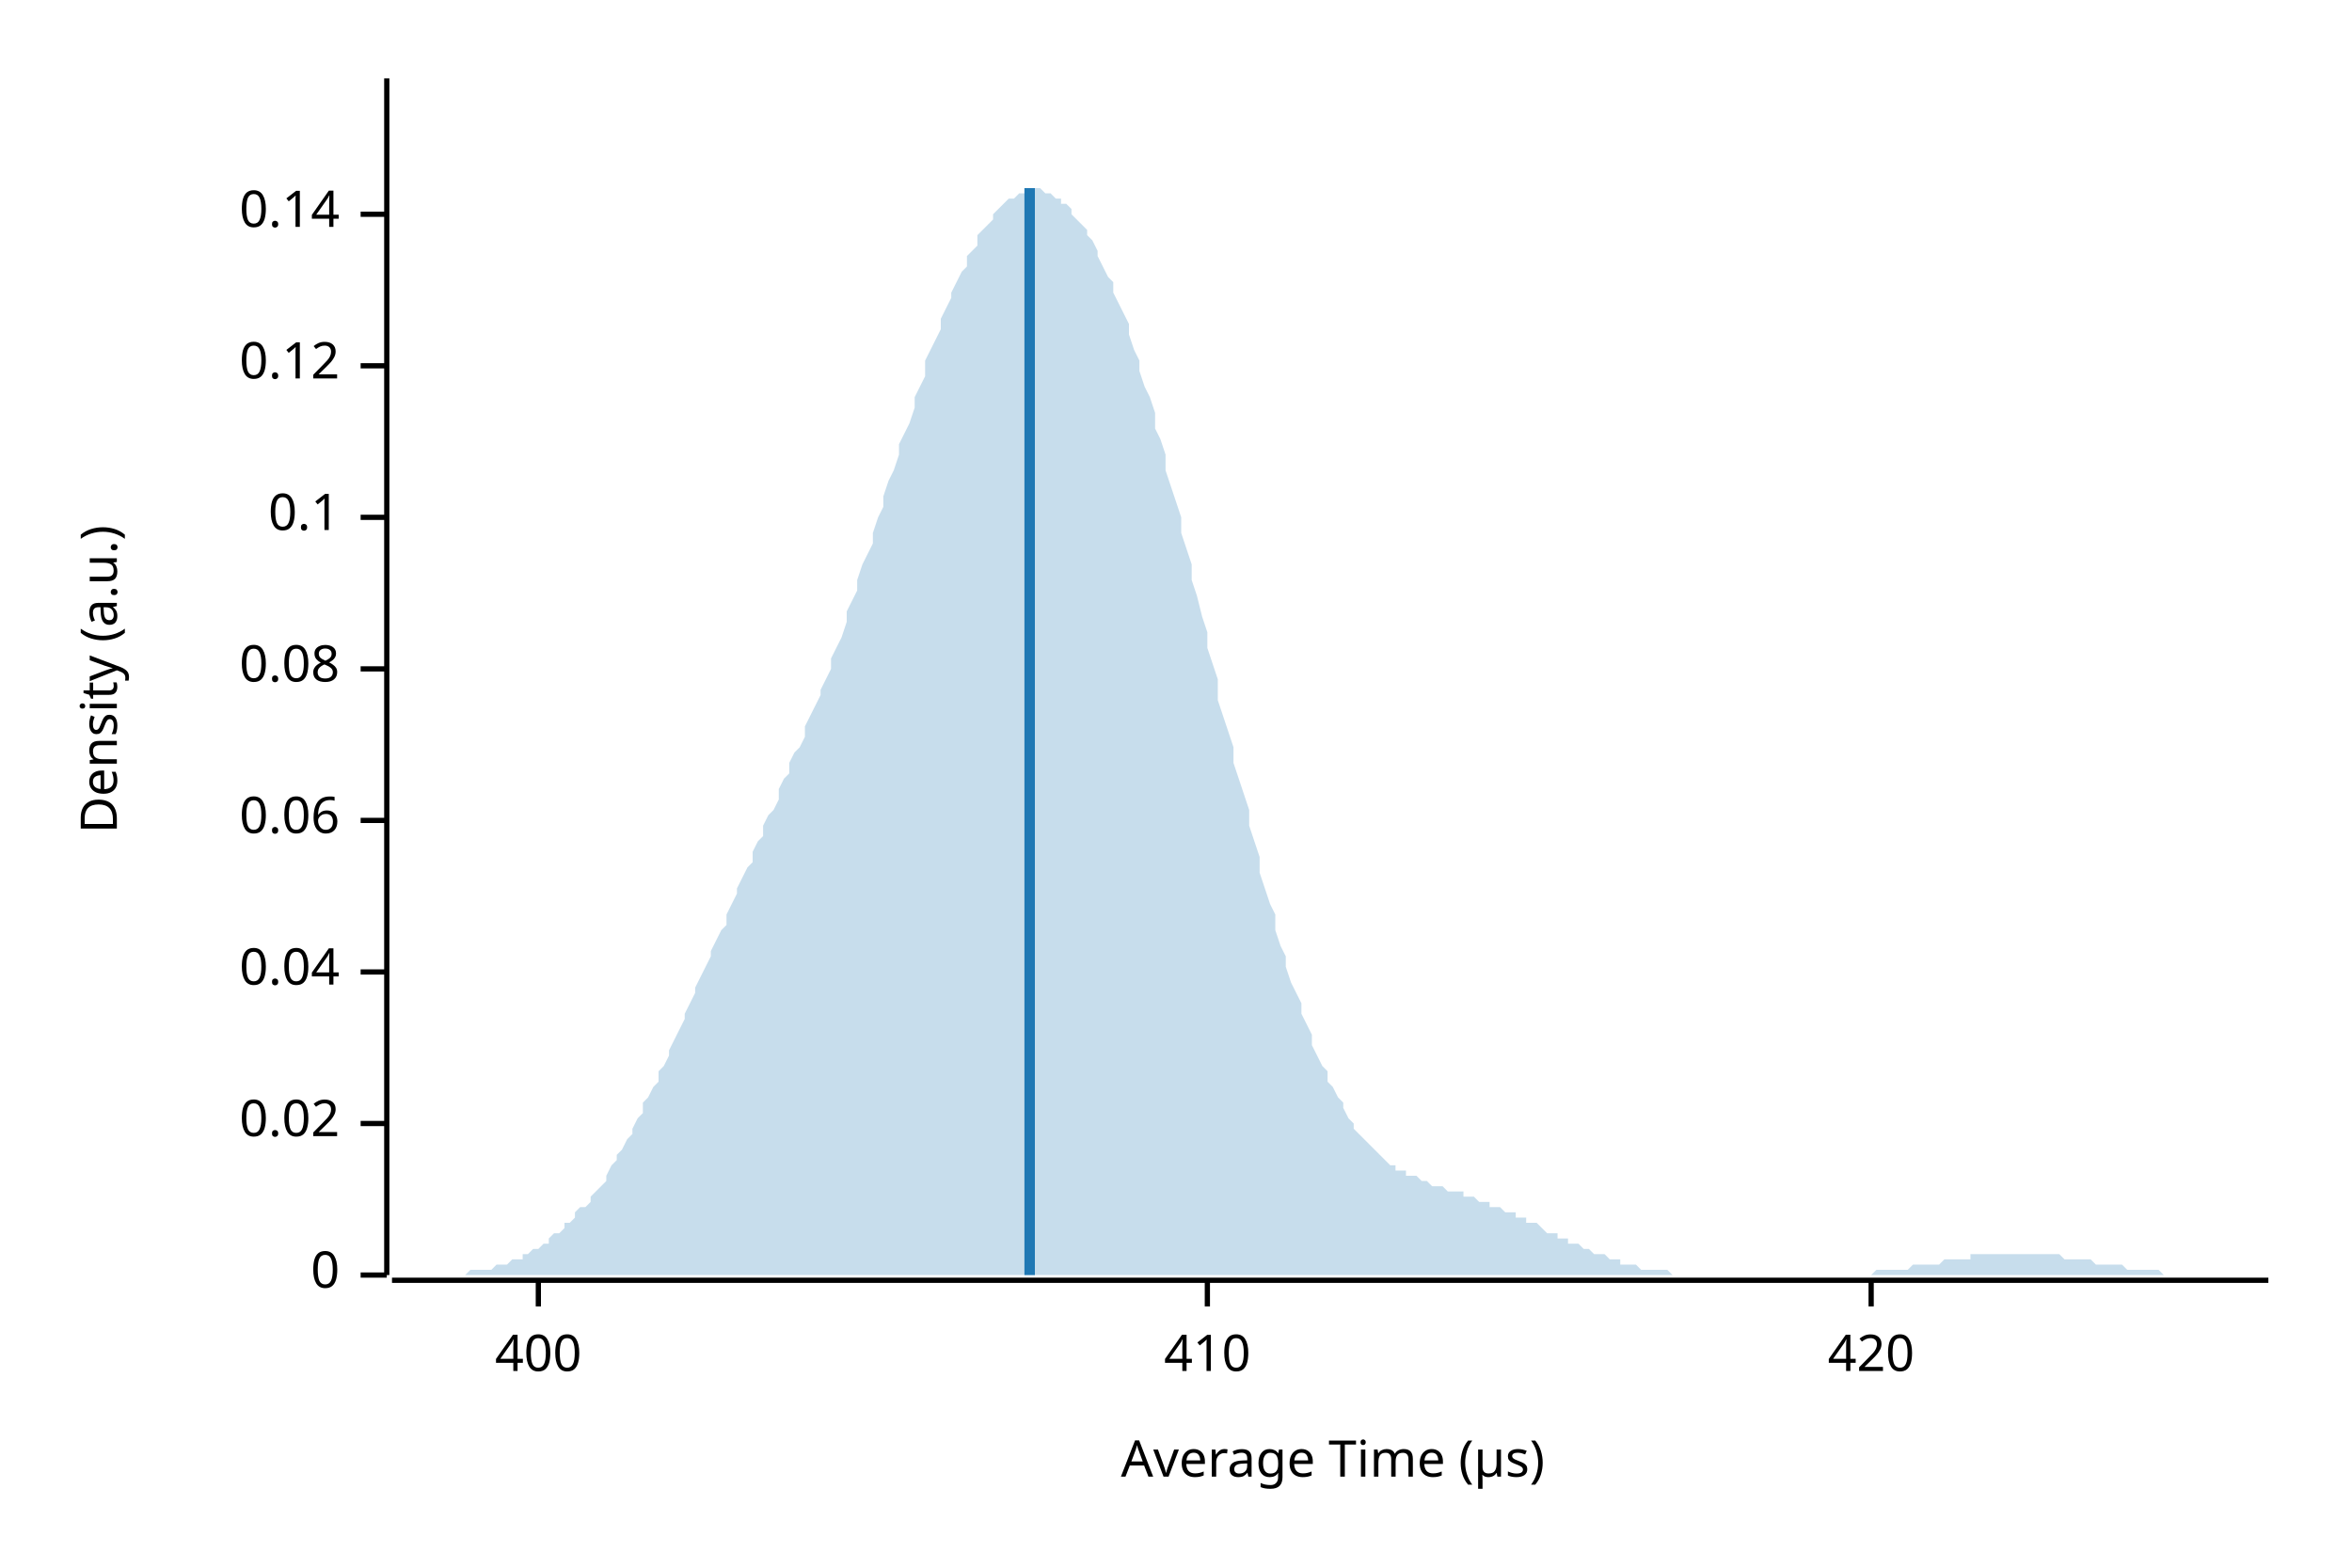
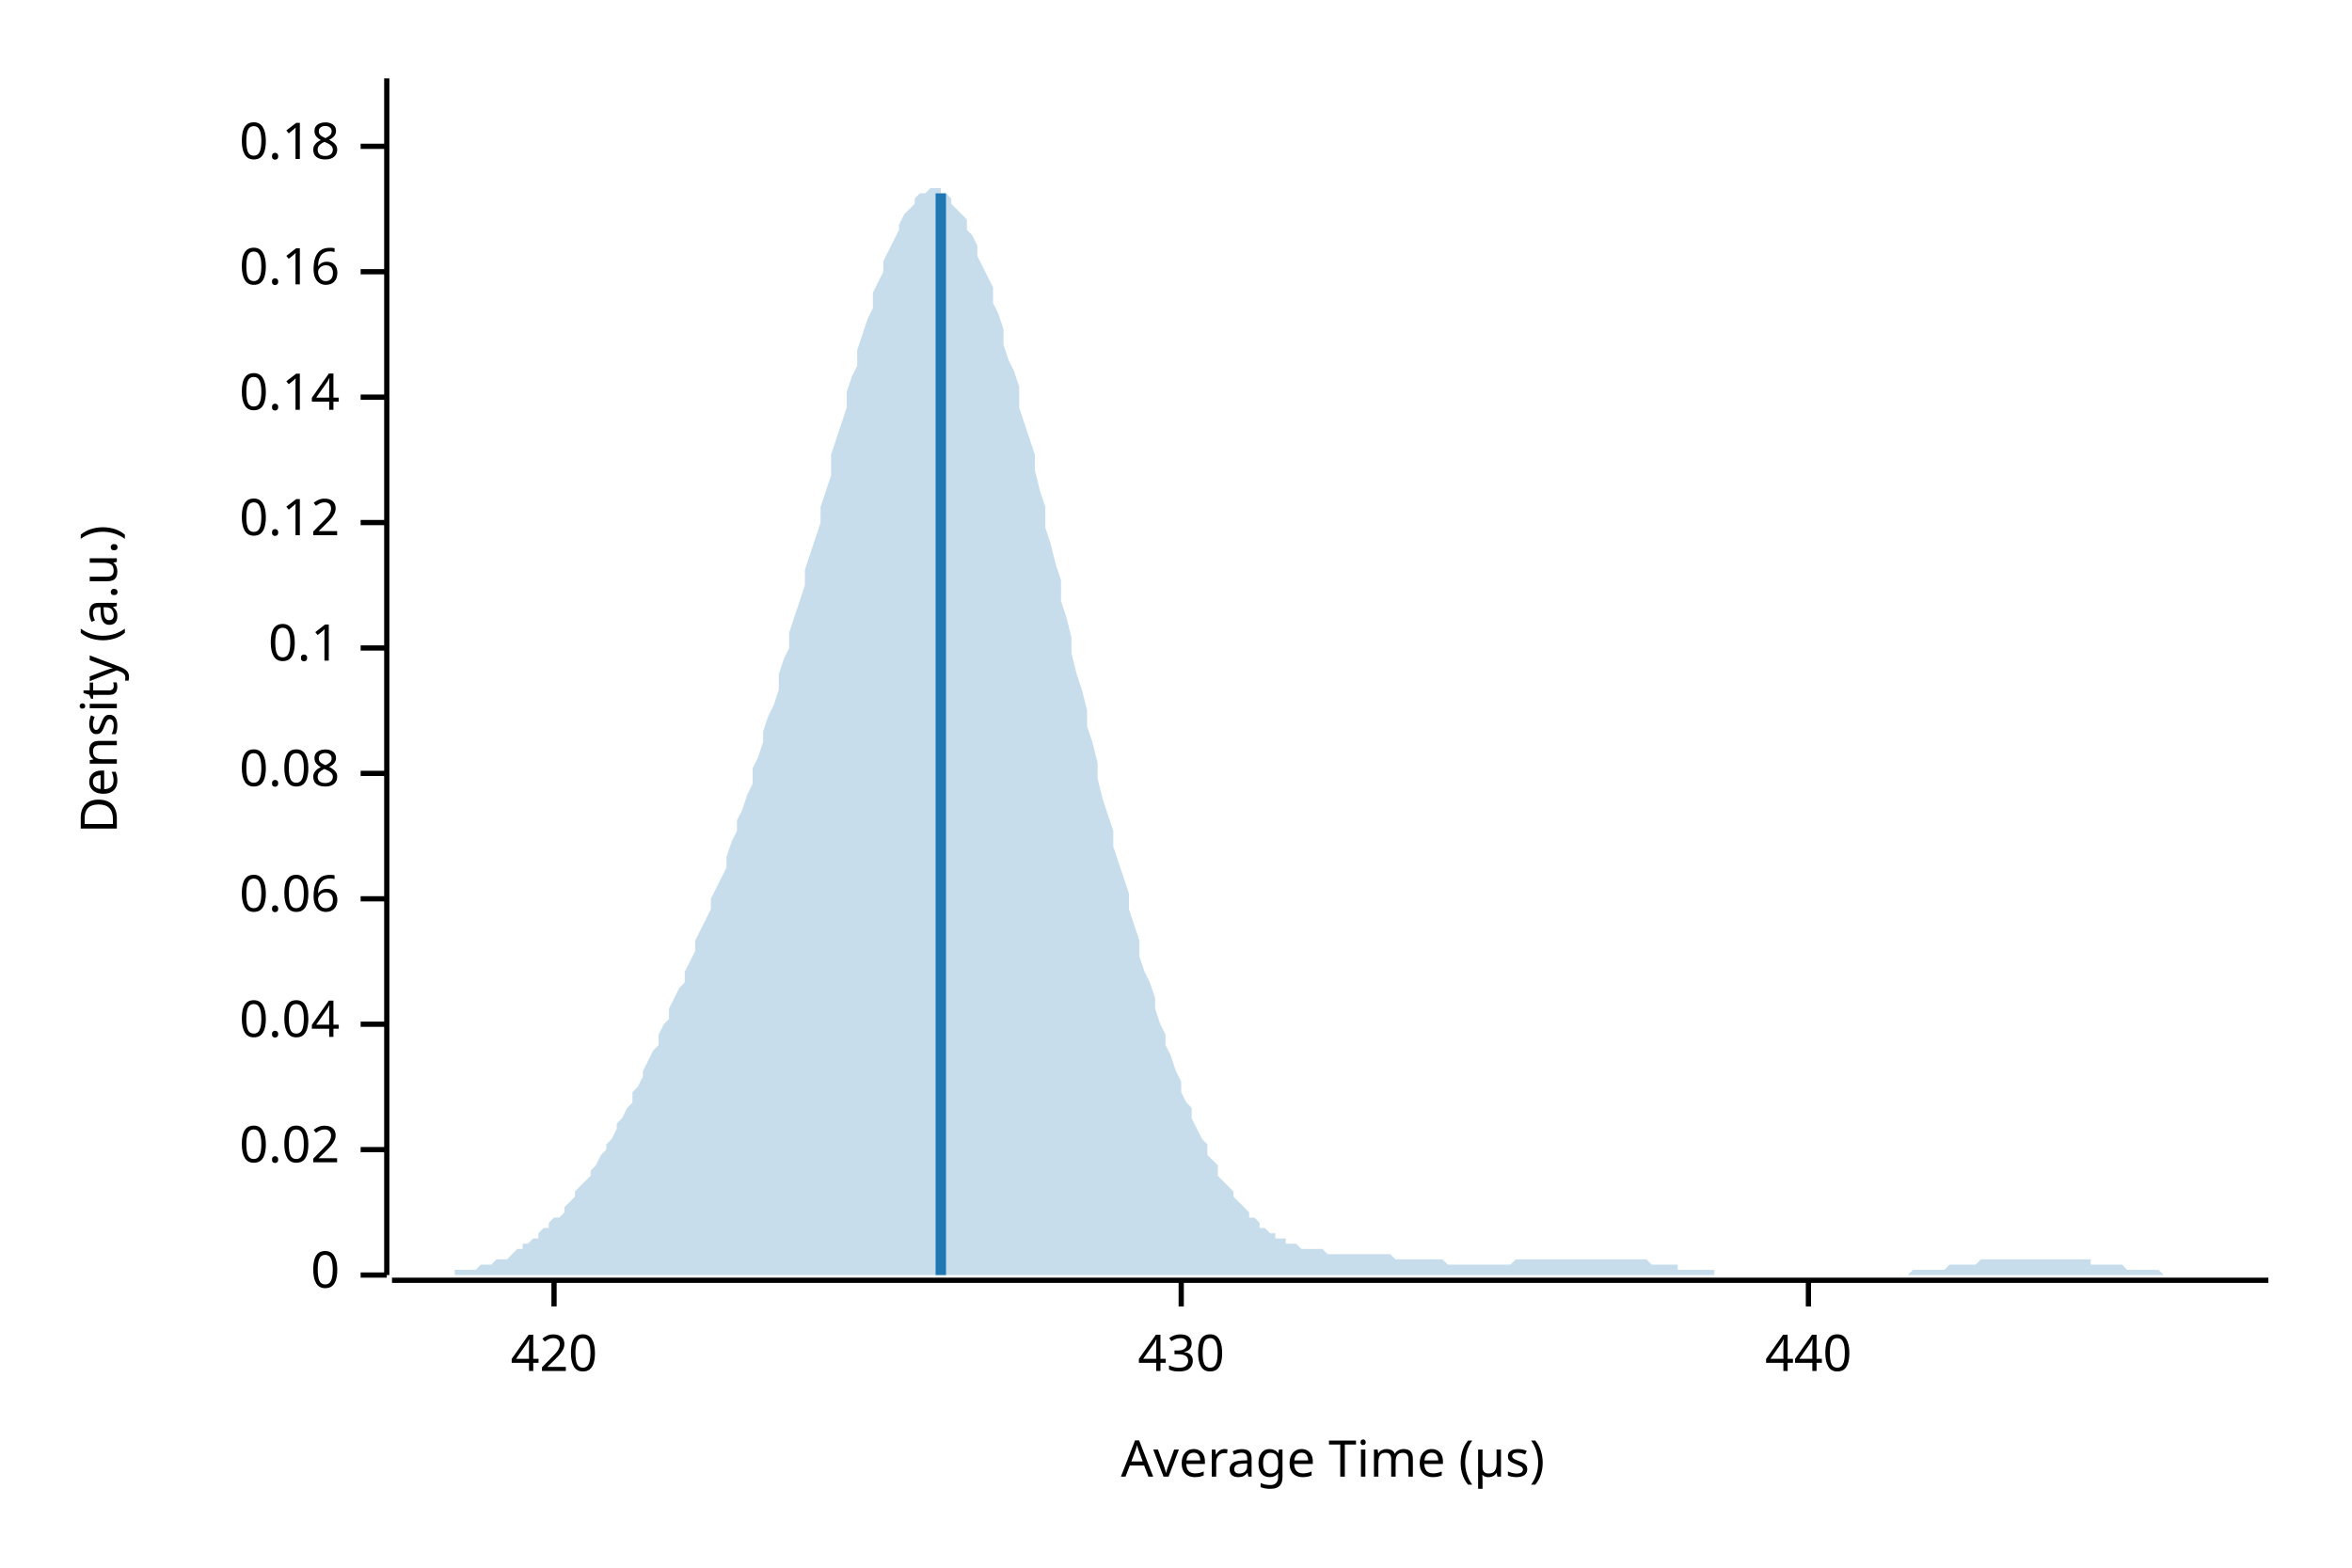
<svg xmlns="http://www.w3.org/2000/svg" width="450" height="300" viewBox="0 0 450 300">
  <text x="15" y="130" dy="0.76em" text-anchor="middle" font-family="sans-serif" font-size="9.677" opacity="1" fill="#000000" transform="rotate(270, 15, 130)">
Density (a.u.)
</text>
  <text x="255" y="285" dy="-0.5ex" text-anchor="middle" font-family="sans-serif" font-size="9.677" opacity="1" fill="#000000">
Average Time (µs)
</text>
  <polyline fill="none" opacity="1" stroke="#000000" stroke-width="1" points="74,15 74,244 " />
  <text x="65" y="244" dy="0.5ex" text-anchor="end" font-family="sans-serif" font-size="9.677" opacity="1" fill="#000000">
0
</text>
  <polyline fill="none" opacity="1" stroke="#000000" stroke-width="1" points="69,244 74,244 " />
-   <text x="65" y="215" dy="0.5ex" text-anchor="end" font-family="sans-serif" font-size="9.677" opacity="1" fill="#000000">
+   <text x="65" y="220" dy="0.5ex" text-anchor="end" font-family="sans-serif" font-size="9.677" opacity="1" fill="#000000">
0.02
</text>
-   <polyline fill="none" opacity="1" stroke="#000000" stroke-width="1" points="69,215 74,215 " />
-   <text x="65" y="186" dy="0.5ex" text-anchor="end" font-family="sans-serif" font-size="9.677" opacity="1" fill="#000000">
+   <polyline fill="none" opacity="1" stroke="#000000" stroke-width="1" points="69,220 74,220 " />
+   <text x="65" y="196" dy="0.5ex" text-anchor="end" font-family="sans-serif" font-size="9.677" opacity="1" fill="#000000">
0.04
</text>
-   <polyline fill="none" opacity="1" stroke="#000000" stroke-width="1" points="69,186 74,186 " />
-   <text x="65" y="157" dy="0.5ex" text-anchor="end" font-family="sans-serif" font-size="9.677" opacity="1" fill="#000000">
+   <polyline fill="none" opacity="1" stroke="#000000" stroke-width="1" points="69,196 74,196 " />
+   <text x="65" y="172" dy="0.5ex" text-anchor="end" font-family="sans-serif" font-size="9.677" opacity="1" fill="#000000">
0.06
</text>
-   <polyline fill="none" opacity="1" stroke="#000000" stroke-width="1" points="69,157 74,157 " />
-   <text x="65" y="128" dy="0.5ex" text-anchor="end" font-family="sans-serif" font-size="9.677" opacity="1" fill="#000000">
+   <polyline fill="none" opacity="1" stroke="#000000" stroke-width="1" points="69,172 74,172 " />
+   <text x="65" y="148" dy="0.5ex" text-anchor="end" font-family="sans-serif" font-size="9.677" opacity="1" fill="#000000">
0.08
</text>
-   <polyline fill="none" opacity="1" stroke="#000000" stroke-width="1" points="69,128 74,128 " />
-   <text x="65" y="99" dy="0.5ex" text-anchor="end" font-family="sans-serif" font-size="9.677" opacity="1" fill="#000000">
+   <polyline fill="none" opacity="1" stroke="#000000" stroke-width="1" points="69,148 74,148 " />
+   <text x="65" y="124" dy="0.5ex" text-anchor="end" font-family="sans-serif" font-size="9.677" opacity="1" fill="#000000">
0.1
</text>
-   <polyline fill="none" opacity="1" stroke="#000000" stroke-width="1" points="69,99 74,99 " />
-   <text x="65" y="70" dy="0.5ex" text-anchor="end" font-family="sans-serif" font-size="9.677" opacity="1" fill="#000000">
+   <polyline fill="none" opacity="1" stroke="#000000" stroke-width="1" points="69,124 74,124 " />
+   <text x="65" y="100" dy="0.5ex" text-anchor="end" font-family="sans-serif" font-size="9.677" opacity="1" fill="#000000">
0.12
</text>
-   <polyline fill="none" opacity="1" stroke="#000000" stroke-width="1" points="69,70 74,70 " />
-   <text x="65" y="41" dy="0.5ex" text-anchor="end" font-family="sans-serif" font-size="9.677" opacity="1" fill="#000000">
+   <polyline fill="none" opacity="1" stroke="#000000" stroke-width="1" points="69,100 74,100 " />
+   <text x="65" y="76" dy="0.5ex" text-anchor="end" font-family="sans-serif" font-size="9.677" opacity="1" fill="#000000">
0.14
</text>
-   <polyline fill="none" opacity="1" stroke="#000000" stroke-width="1" points="69,41 74,41 " />
+   <polyline fill="none" opacity="1" stroke="#000000" stroke-width="1" points="69,76 74,76 " />
+   <text x="65" y="52" dy="0.5ex" text-anchor="end" font-family="sans-serif" font-size="9.677" opacity="1" fill="#000000">
+ 0.16
+ </text>
+   <polyline fill="none" opacity="1" stroke="#000000" stroke-width="1" points="69,52 74,52 " />
+   <text x="65" y="28" dy="0.5ex" text-anchor="end" font-family="sans-serif" font-size="9.677" opacity="1" fill="#000000">
+ 0.18
+ </text>
+   <polyline fill="none" opacity="1" stroke="#000000" stroke-width="1" points="69,28 74,28 " />
  <polyline fill="none" opacity="1" stroke="#000000" stroke-width="1" points="75,245 434,245 " />
-   <text x="103" y="255" dy="0.76em" text-anchor="middle" font-family="sans-serif" font-size="9.677" opacity="1" fill="#000000">
- 400
- </text>
-   <polyline fill="none" opacity="1" stroke="#000000" stroke-width="1" points="103,245 103,250 " />
-   <text x="231" y="255" dy="0.76em" text-anchor="middle" font-family="sans-serif" font-size="9.677" opacity="1" fill="#000000">
- 410
- </text>
-   <polyline fill="none" opacity="1" stroke="#000000" stroke-width="1" points="231,245 231,250 " />
-   <text x="358" y="255" dy="0.76em" text-anchor="middle" font-family="sans-serif" font-size="9.677" opacity="1" fill="#000000">
+   <text x="106" y="255" dy="0.76em" text-anchor="middle" font-family="sans-serif" font-size="9.677" opacity="1" fill="#000000">
420
</text>
-   <polyline fill="none" opacity="1" stroke="#000000" stroke-width="1" points="358,245 358,250 " />
-   <polygon opacity="0.25" fill="#1F78B4" points="75,244 75,244 76,244 77,244 77,244 78,244 79,244 80,244 80,244 81,244 82,244 82,244 83,244 84,244 85,244 85,244 86,244 87,244 87,244 88,244 89,244 90,243 90,243 91,243 92,243 92,243 93,243 94,243 95,242 95,242 96,242 97,242 98,241 98,241 99,241 100,241 100,240 101,240 102,239 103,239 103,239 104,238 105,238 105,237 106,236 107,236 108,235 108,234 109,234 110,233 110,232 111,231 112,231 113,230 113,229 114,228 115,227 116,226 116,225 117,223 118,222 118,221 119,220 120,218 121,217 121,216 122,214 123,213 123,211 124,210 125,208 126,207 126,205 127,204 128,202 128,201 129,199 130,197 131,195 131,194 132,192 133,190 133,189 134,187 135,185 136,183 136,182 137,180 138,178 139,177 139,175 140,173 141,171 141,170 142,168 143,166 144,165 144,163 145,161 146,160 146,158 147,156 148,155 149,153 149,151 150,149 151,148 151,146 152,144 153,143 154,141 154,139 155,137 156,135 157,133 157,132 158,130 159,128 159,126 160,124 161,122 162,119 162,117 163,115 164,113 164,111 165,108 166,106 167,104 167,102 168,99 169,97 169,95 170,92 171,90 172,87 172,85 173,83 174,81 175,78 175,76 176,74 177,72 177,69 178,67 179,65 180,63 180,61 181,59 182,57 182,56 183,54 184,52 185,51 185,49 186,48 187,47 187,45 188,44 189,43 190,42 190,41 191,40 192,39 192,39 193,38 194,38 195,37 195,37 196,37 197,36 198,36 198,36 199,36 200,37 200,37 201,37 202,38 203,38 203,39 204,39 205,40 205,41 206,42 207,43 208,44 208,45 209,46 210,48 210,49 211,51 212,53 213,54 213,56 214,58 215,60 216,62 216,64 217,67 218,69 218,71 219,74 220,76 221,79 221,82 222,84 223,87 223,90 224,93 225,96 226,99 226,102 227,105 228,108 228,111 229,114 230,118 231,121 231,124 232,127 233,130 233,134 234,137 235,140 236,143 236,146 237,149 238,152 239,155 239,158 240,161 241,164 241,167 242,170 243,173 244,175 244,178 245,181 246,183 246,185 247,188 248,190 249,192 249,194 250,196 251,198 251,200 252,202 253,204 254,205 254,207 255,208 256,210 257,211 257,212 258,214 259,215 259,216 260,217 261,218 262,219 262,219 263,220 264,221 264,221 265,222 266,223 267,223 267,224 268,224 269,224 269,225 270,225 271,225 272,226 272,226 273,226 274,227 275,227 275,227 276,227 277,228 277,228 278,228 279,228 280,228 280,229 281,229 282,229 282,229 283,230 284,230 285,230 285,231 286,231 287,231 287,231 288,232 289,232 290,232 290,233 291,233 292,233 292,234 293,234 294,234 295,235 295,235 296,236 297,236 298,236 298,237 299,237 300,237 300,238 301,238 302,238 303,239 303,239 304,239 305,240 305,240 306,240 307,240 308,241 308,241 309,241 310,241 310,242 311,242 312,242 313,242 313,242 314,243 315,243 316,243 316,243 317,243 318,243 318,243 319,243 320,244 321,244 321,244 322,244 323,244 323,244 324,244 325,244 326,244 326,244 327,244 328,244 328,244 329,244 330,244 331,244 331,244 332,244 333,244 333,244 334,244 335,244 336,244 336,244 337,244 338,244 339,244 339,244 340,244 341,244 341,244 342,244 343,244 344,244 344,244 345,244 346,244 346,244 347,244 348,244 349,244 349,244 350,244 351,244 351,244 352,244 353,244 354,244 354,244 355,244 356,244 357,244 357,244 358,244 359,243 359,243 360,243 361,243 362,243 362,243 363,243 364,243 364,243 365,243 366,242 367,242 367,242 368,242 369,242 369,242 370,242 371,242 372,241 372,241 373,241 374,241 375,241 375,241 376,241 377,241 377,240 378,240 379,240 380,240 380,240 381,240 382,240 382,240 383,240 384,240 385,240 385,240 386,240 387,240 387,240 388,240 389,240 390,240 390,240 391,240 392,240 392,240 393,240 394,240 395,241 395,241 396,241 397,241 398,241 398,241 399,241 400,241 400,241 401,242 402,242 403,242 403,242 404,242 405,242 405,242 406,242 407,243 408,243 408,243 409,243 410,243 410,243 411,243 412,243 413,243 413,243 414,244 415,244 416,244 416,244 417,244 418,244 418,244 419,244 420,244 421,244 421,244 422,244 423,244 423,244 424,244 425,244 426,244 426,244 427,244 428,244 428,244 429,244 430,244 431,244 431,244 432,244 433,244 434,244 434,244 75,244 " />
-   <polyline fill="none" opacity="1" stroke="#1F78B4" stroke-width="2" points="197,244 197,36 " />
+   <polyline fill="none" opacity="1" stroke="#000000" stroke-width="1" points="106,245 106,250 " />
+   <text x="226" y="255" dy="0.76em" text-anchor="middle" font-family="sans-serif" font-size="9.677" opacity="1" fill="#000000">
+ 430
+ </text>
+   <polyline fill="none" opacity="1" stroke="#000000" stroke-width="1" points="226,245 226,250 " />
+   <text x="346" y="255" dy="0.76em" text-anchor="middle" font-family="sans-serif" font-size="9.677" opacity="1" fill="#000000">
+ 440
+ </text>
+   <polyline fill="none" opacity="1" stroke="#000000" stroke-width="1" points="346,245 346,250 " />
+   <polygon opacity="0.25" fill="#1F78B4" points="75,244 75,244 76,244 77,244 77,244 78,244 79,244 80,244 80,244 81,244 82,244 82,244 83,244 84,244 85,244 85,244 86,244 87,244 87,243 88,243 89,243 90,243 90,243 91,243 92,242 92,242 93,242 94,242 95,241 95,241 96,241 97,241 98,240 98,240 99,239 100,239 100,238 101,238 102,237 103,237 103,236 104,235 105,235 105,234 106,233 107,233 108,232 108,231 109,230 110,229 110,228 111,227 112,226 113,225 113,224 114,223 115,221 116,220 116,219 117,218 118,216 118,215 119,214 120,212 121,211 121,209 122,208 123,206 123,205 124,203 125,201 126,200 126,198 127,196 128,195 128,193 129,191 130,189 131,188 131,186 132,184 133,182 133,180 134,178 135,176 136,174 136,172 137,170 138,168 139,166 139,164 140,161 141,159 141,157 142,155 143,152 144,150 144,147 145,145 146,142 146,140 147,137 148,135 149,132 149,129 150,126 151,124 151,121 152,118 153,115 154,112 154,109 155,106 156,103 157,100 157,97 158,94 159,91 159,87 160,84 161,81 162,78 162,75 163,72 164,70 164,67 165,64 166,61 167,59 167,56 168,54 169,52 169,50 170,48 171,46 172,44 172,43 173,41 174,40 175,39 175,38 176,37 177,37 177,37 178,36 179,36 180,36 180,37 181,37 182,38 182,39 183,40 184,41 185,42 185,44 186,45 187,47 187,49 188,51 189,53 190,55 190,58 191,60 192,63 192,66 193,69 194,71 195,74 195,78 196,81 197,84 198,87 198,90 199,94 200,97 200,101 201,104 202,108 203,111 203,115 204,118 205,122 205,125 206,129 207,132 208,136 208,139 209,142 210,146 210,149 211,153 212,156 213,159 213,162 214,165 215,168 216,171 216,174 217,177 218,180 218,183 219,186 220,188 221,191 221,193 222,196 223,198 223,200 224,202 225,205 226,207 226,209 227,211 228,212 228,214 229,216 230,218 231,219 231,221 232,222 233,223 233,225 234,226 235,227 236,228 236,229 237,230 238,231 239,232 239,233 240,233 241,234 241,235 242,235 243,236 244,236 244,237 245,237 246,237 246,238 247,238 248,238 249,239 249,239 250,239 251,239 251,239 252,239 253,239 254,240 254,240 255,240 256,240 257,240 257,240 258,240 259,240 259,240 260,240 261,240 262,240 262,240 263,240 264,240 264,240 265,240 266,240 267,241 267,241 268,241 269,241 269,241 270,241 271,241 272,241 272,241 273,241 274,241 275,241 275,241 276,241 277,242 277,242 278,242 279,242 280,242 280,242 281,242 282,242 282,242 283,242 284,242 285,242 285,242 286,242 287,242 287,242 288,242 289,242 290,241 290,241 291,241 292,241 292,241 293,241 294,241 295,241 295,241 296,241 297,241 298,241 298,241 299,241 300,241 300,241 301,241 302,241 303,241 303,241 304,241 305,241 305,241 306,241 307,241 308,241 308,241 309,241 310,241 310,241 311,241 312,241 313,241 313,241 314,241 315,241 316,242 316,242 317,242 318,242 318,242 319,242 320,242 321,242 321,243 322,243 323,243 323,243 324,243 325,243 326,243 326,243 327,243 328,243 328,244 329,244 330,244 331,244 331,244 332,244 333,244 333,244 334,244 335,244 336,244 336,244 337,244 338,244 339,244 339,244 340,244 341,244 341,244 342,244 343,244 344,244 344,244 345,244 346,244 346,244 347,244 348,244 349,244 349,244 350,244 351,244 351,244 352,244 353,244 354,244 354,244 355,244 356,244 357,244 357,244 358,244 359,244 359,244 360,244 361,244 362,244 362,244 363,244 364,244 364,244 365,244 366,243 367,243 367,243 368,243 369,243 369,243 370,243 371,243 372,243 372,243 373,242 374,242 375,242 375,242 376,242 377,242 377,242 378,242 379,241 380,241 380,241 381,241 382,241 382,241 383,241 384,241 385,241 385,241 386,241 387,241 387,241 388,241 389,241 390,241 390,241 391,241 392,241 392,241 393,241 394,241 395,241 395,241 396,241 397,241 398,241 398,241 399,241 400,241 400,242 401,242 402,242 403,242 403,242 404,242 405,242 405,242 406,242 407,243 408,243 408,243 409,243 410,243 410,243 411,243 412,243 413,243 413,243 414,244 415,244 416,244 416,244 417,244 418,244 418,244 419,244 420,244 421,244 421,244 422,244 423,244 423,244 424,244 425,244 426,244 426,244 427,244 428,244 428,244 429,244 430,244 431,244 431,244 432,244 433,244 434,244 434,244 75,244 " />
+   <polyline fill="none" opacity="1" stroke="#1F78B4" stroke-width="2" points="180,244 180,37 " />
</svg>
